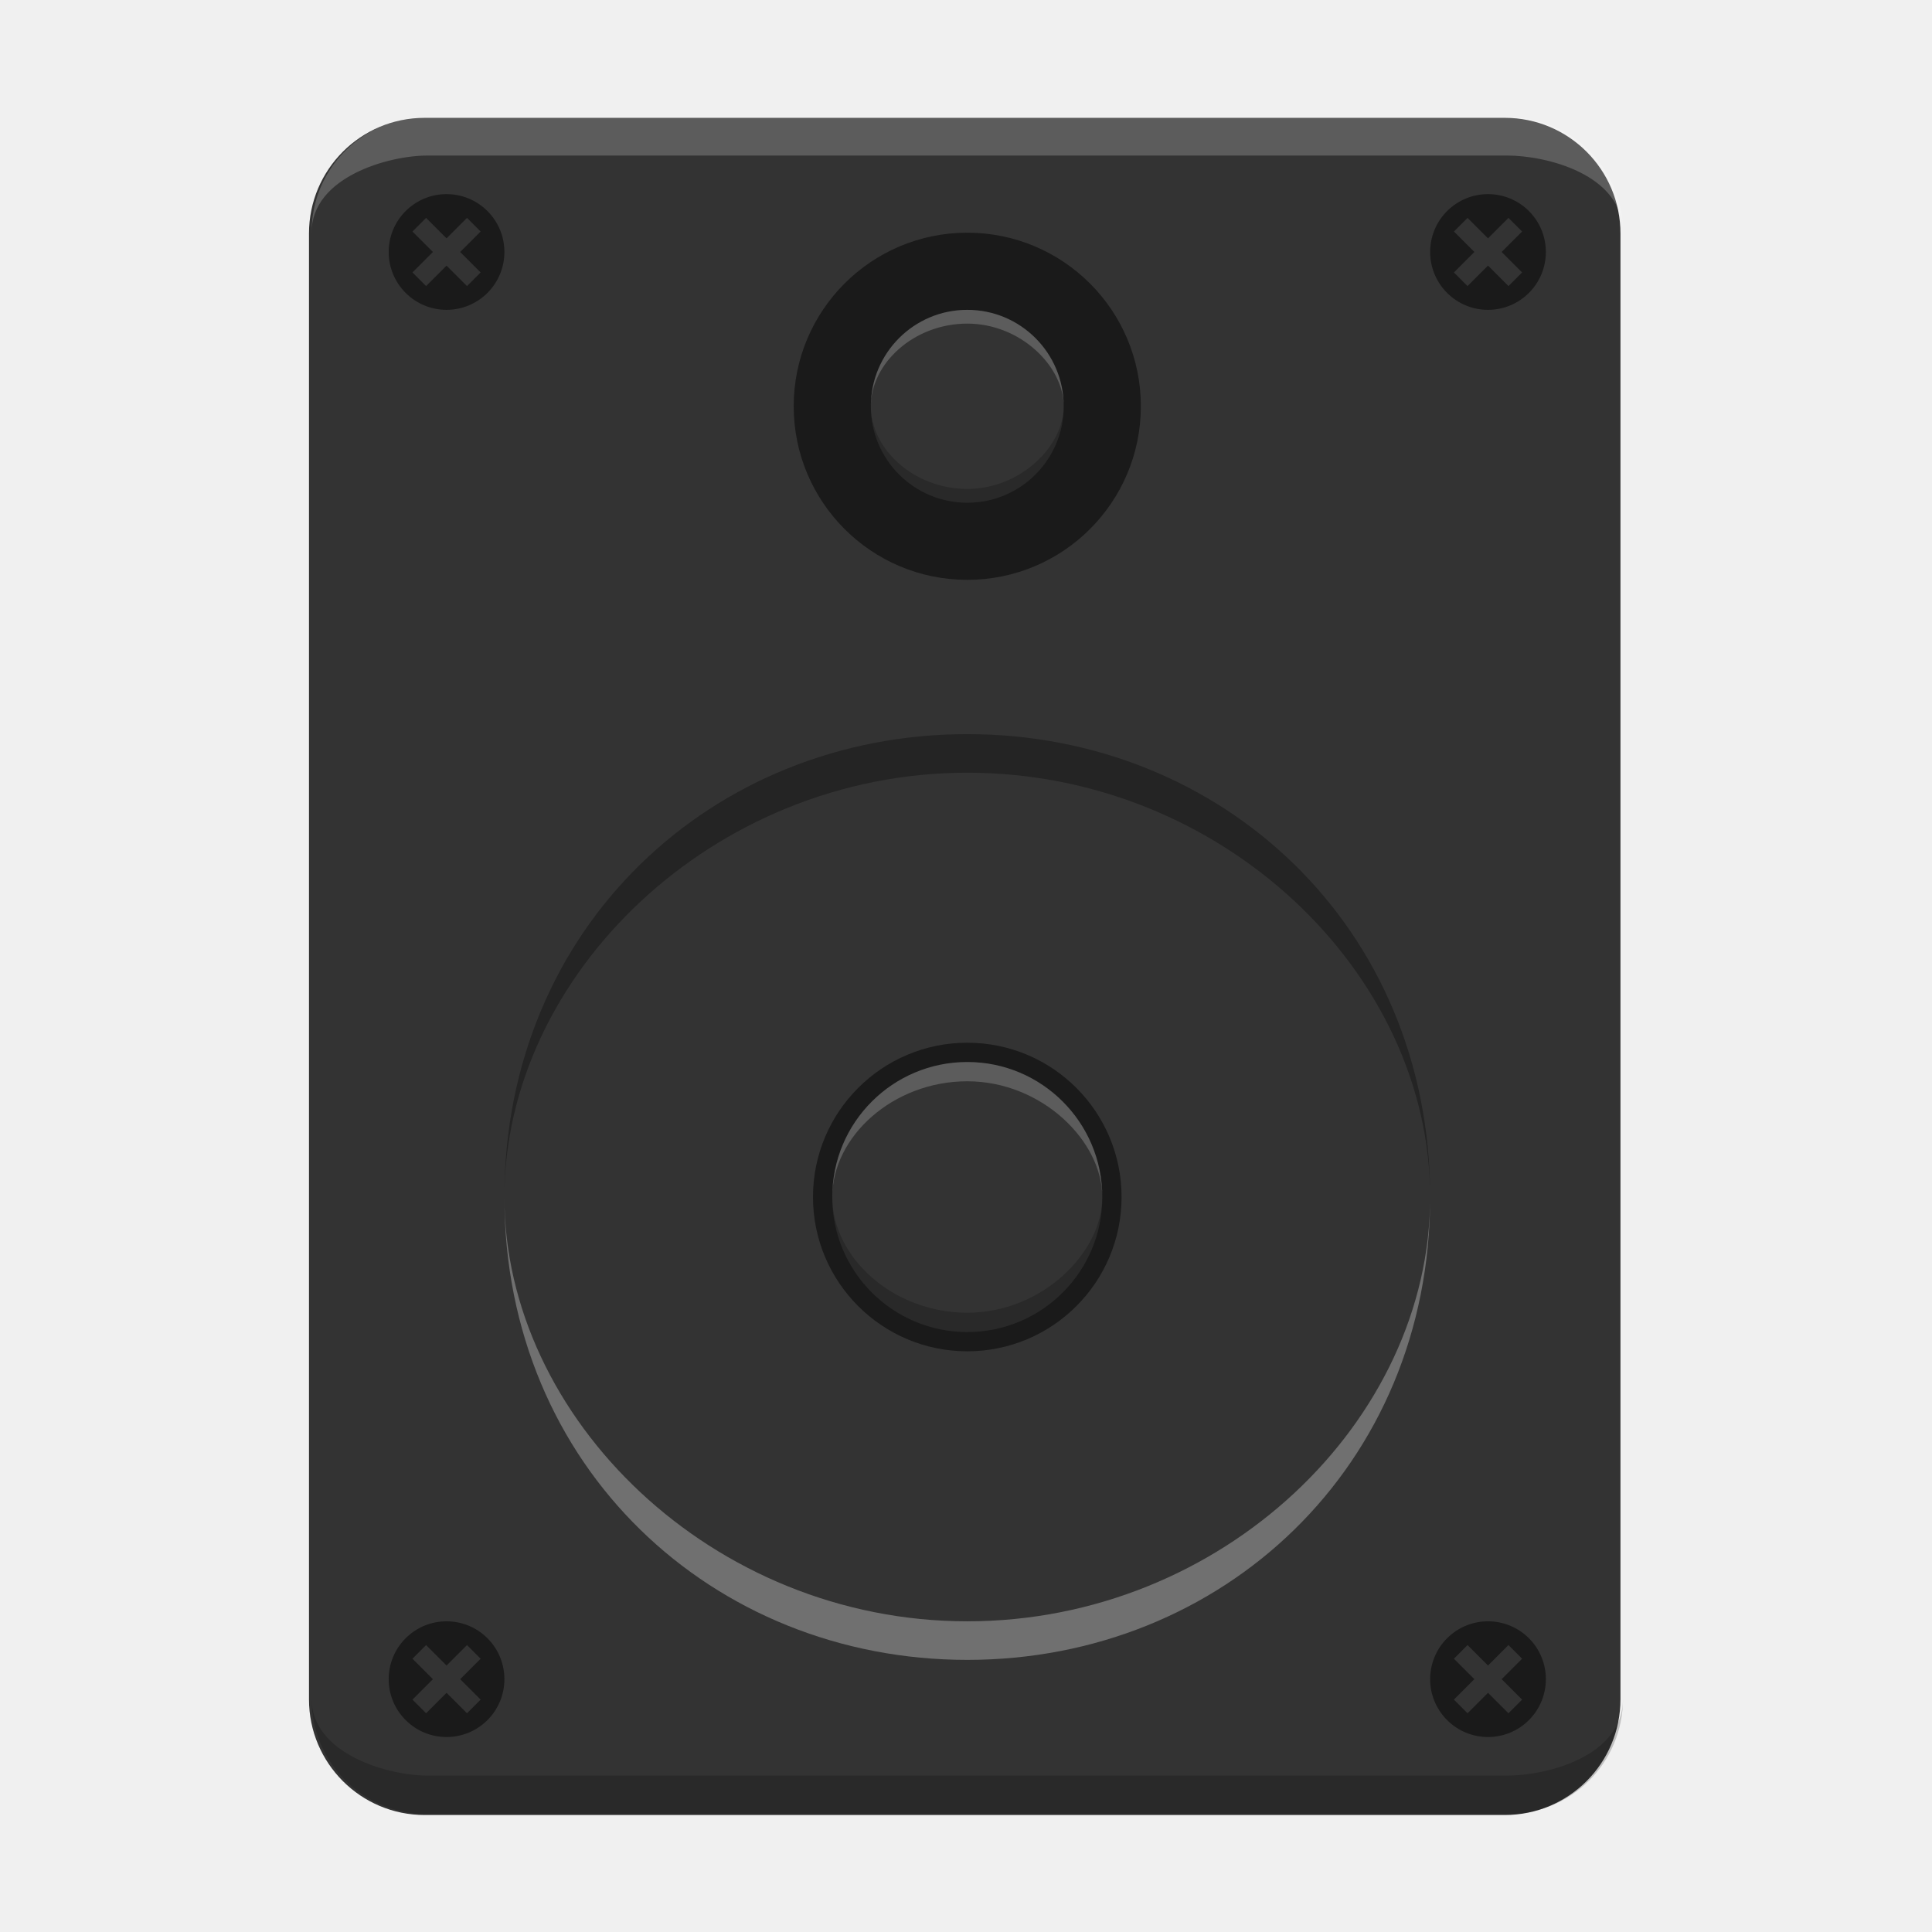
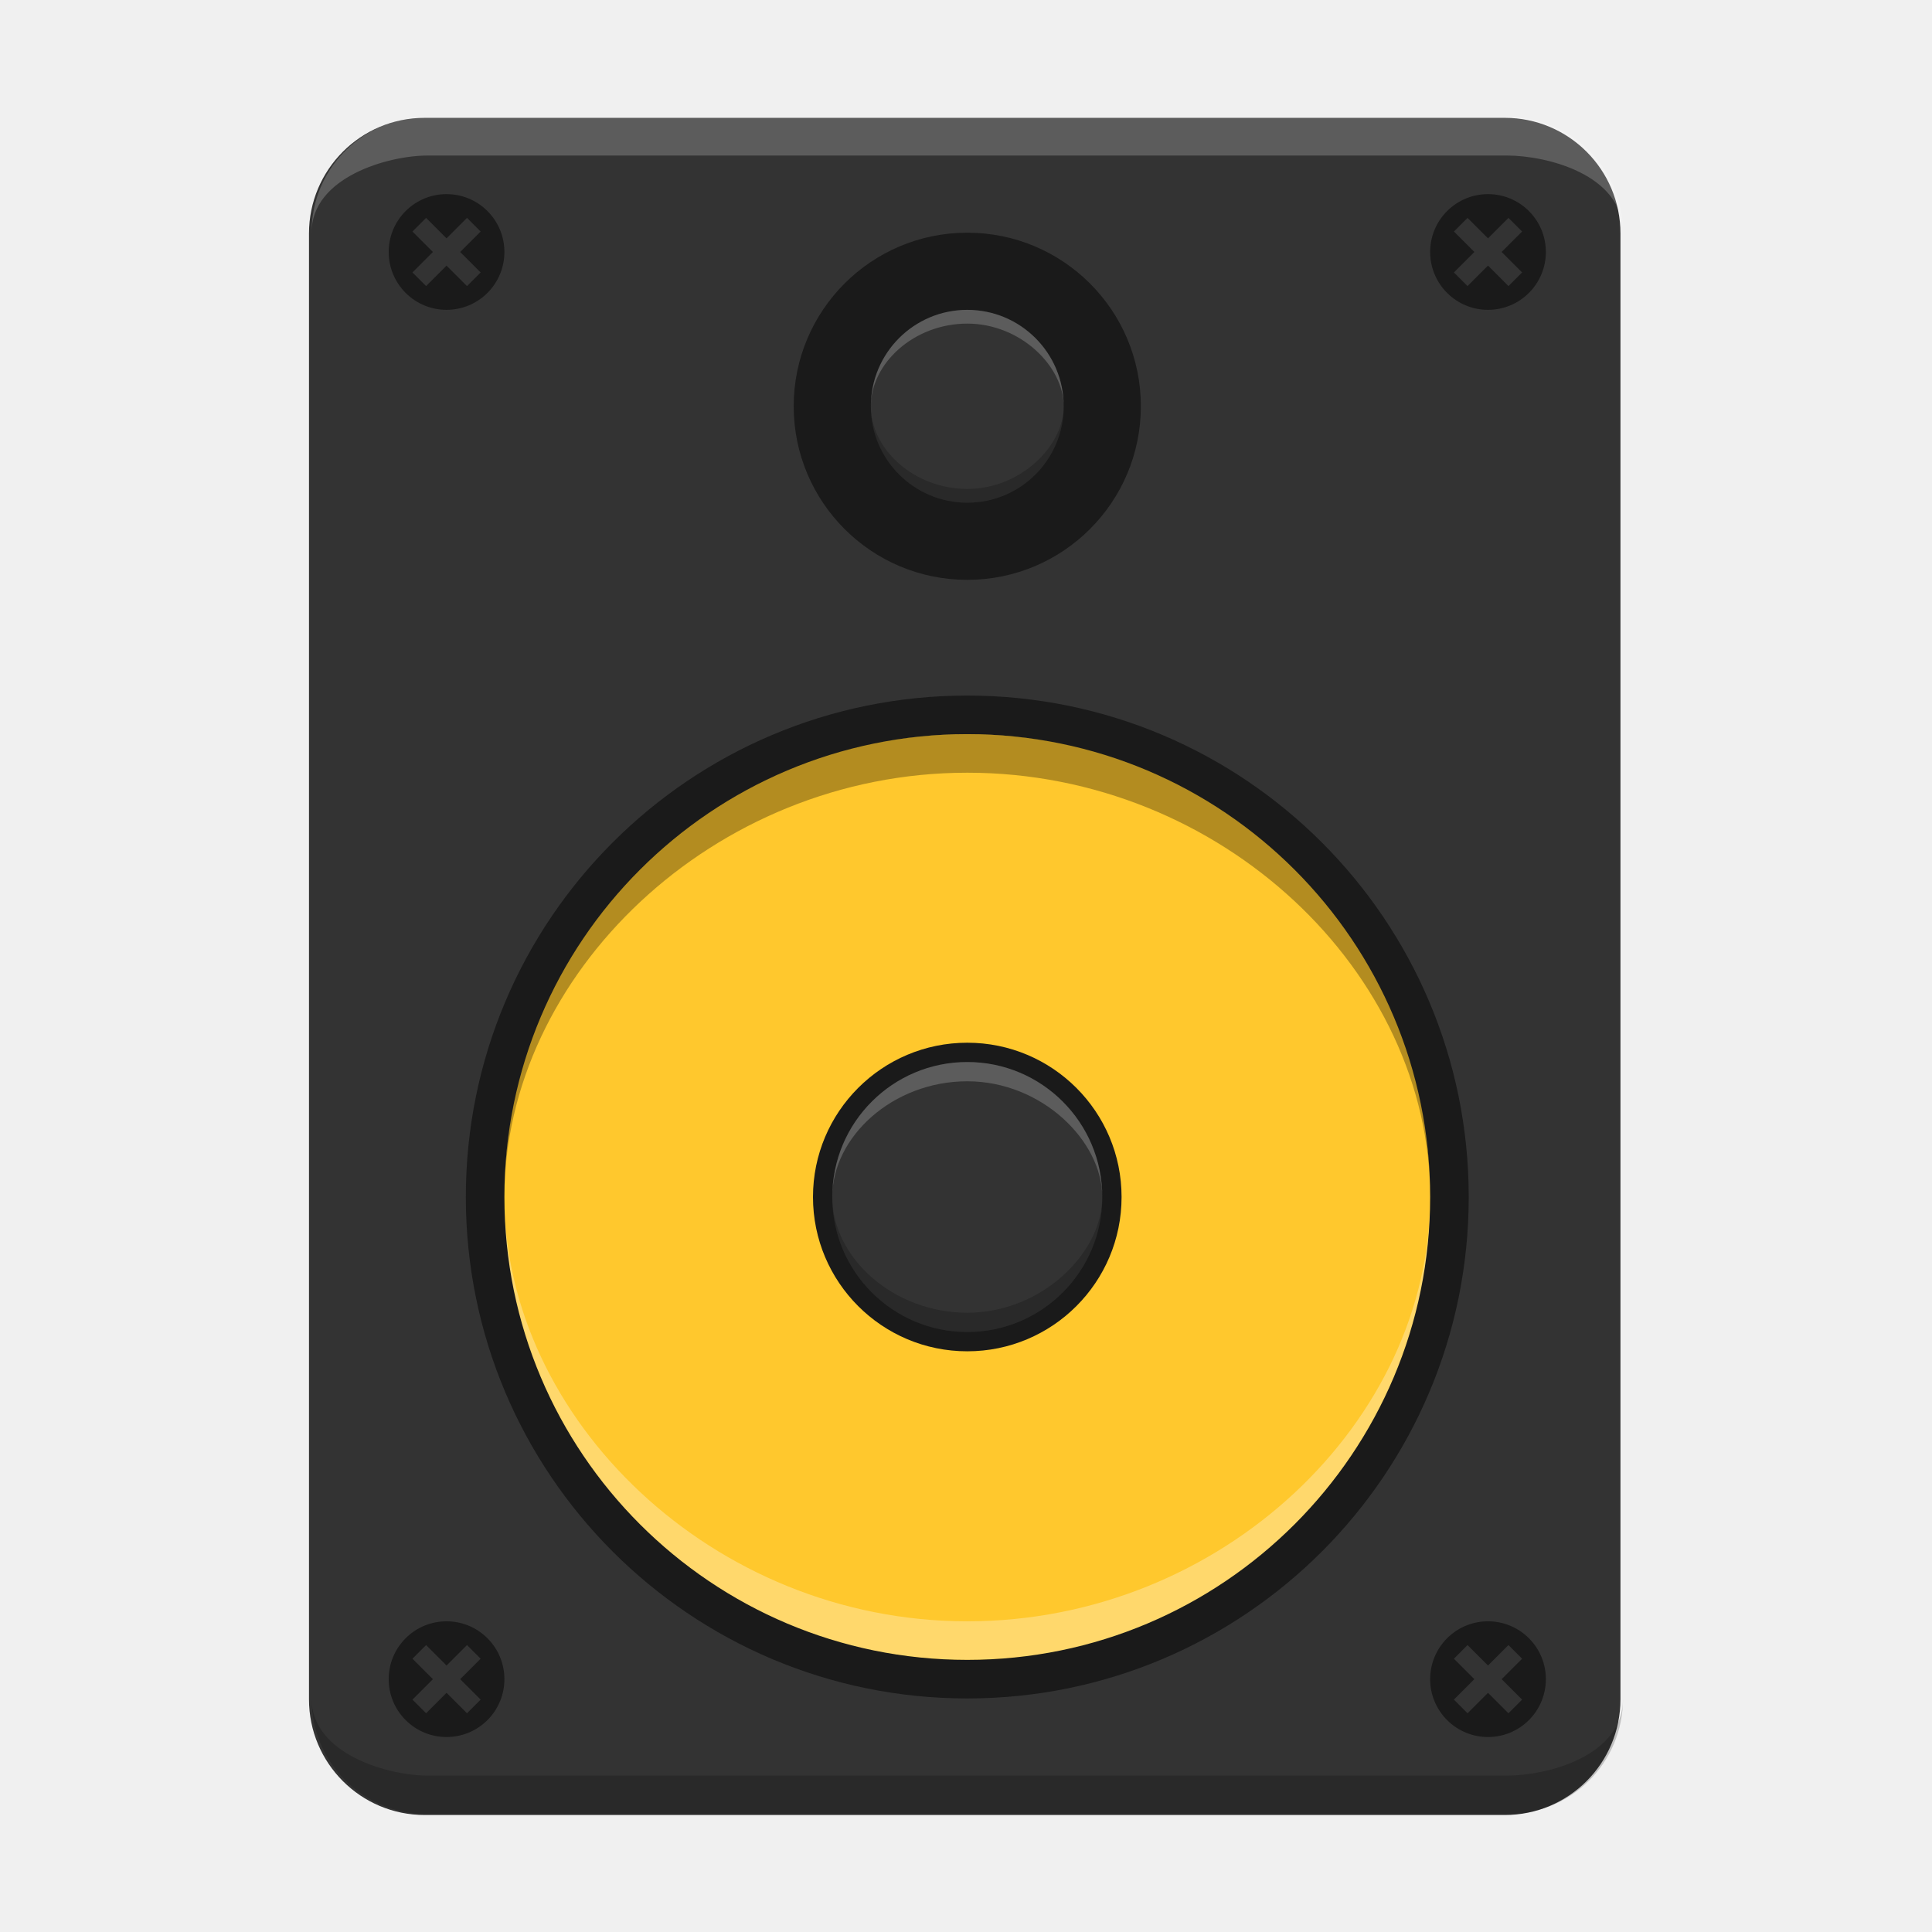
<svg xmlns="http://www.w3.org/2000/svg" xmlns:xlink="http://www.w3.org/1999/xlink" width="512" height="512" id="svg2" version="1.1" viewBox="0 0 512 512">
  <defs id="defs4">
    <linearGradient id="linearGradient4402">
      <stop style="stop-color:#ffffff;stop-opacity:0.149;" offset="0" id="stop4404" />
      <stop style="stop-color:#177ed5;stop-opacity:0;" offset="1" id="stop4406" />
    </linearGradient>
    <linearGradient id="linearGradient4156">
      <stop style="stop-color:#000000;stop-opacity:1;" offset="0" id="stop4158" />
      <stop style="stop-color:#ffffff;stop-opacity:1;" offset="1" id="stop4160" />
    </linearGradient>
    <linearGradient id="linearGradient4082">
      <stop style="stop-color:#4d4d4d;stop-opacity:1;" offset="0" id="stop4084" />
      <stop style="stop-color:#333333;stop-opacity:1;" offset="1" id="stop4086" />
    </linearGradient>
    <linearGradient id="linearGradient3982">
      <stop style="stop-color:#000000;stop-opacity:0.6;" offset="0" id="stop3984" />
      <stop style="stop-color:#ffffff;stop-opacity:0;" offset="1" id="stop3986" />
    </linearGradient>
    <linearGradient id="linearGradient3841">
      <stop style="stop-color:#ffffff;stop-opacity:1;" offset="0" id="stop3843" />
      <stop style="stop-color:#ffffff;stop-opacity:0.196;" offset="1" id="stop3845" />
    </linearGradient>
    <linearGradient id="linearGradient3792">
      <stop style="stop-color:#4d4d4d;stop-opacity:1;" offset="0" id="stop3794" />
      <stop style="stop-color:#333333;stop-opacity:1;" offset="1" id="stop3796" />
    </linearGradient>
    <linearGradient id="linearGradient3780">
      <stop style="stop-color:#a4a200;stop-opacity:1;" offset="0" id="stop3782" />
      <stop id="stop3788" offset="0.5" style="stop-color:#c6bf00;stop-opacity:1;" />
      <stop style="stop-color:#fff82c;stop-opacity:1;" offset="1" id="stop3784" />
    </linearGradient>
    <linearGradient id="linearGradient3759">
      <stop style="stop-color:#aeaeae;stop-opacity:1;" offset="0" id="stop3761" />
      <stop id="stop3767" offset="0.918" style="stop-color:#262626;stop-opacity:1;" />
      <stop style="stop-color:#4d4d4d;stop-opacity:1;" offset="1" id="stop3763" />
    </linearGradient>
    <radialGradient xlink:href="#linearGradient3780-7" id="radialGradient3786-0" cx="-14" cy="30" fx="-14" fy="30" r="10" gradientUnits="userSpaceOnUse" />
    <linearGradient id="linearGradient3780-7">
      <stop style="stop-color:#a4a200;stop-opacity:1;" offset="0" id="stop3782-5" />
      <stop id="stop3788-5" offset="0.5" style="stop-color:#c6bf00;stop-opacity:1;" />
      <stop style="stop-color:#fff82c;stop-opacity:1;" offset="1" id="stop3784-6" />
    </linearGradient>
    <linearGradient xlink:href="#linearGradient3841-1" id="linearGradient3847-2" x1="29" y1="1044.362" x2="26" y2="1039.362" gradientUnits="userSpaceOnUse" gradientTransform="translate(0,-0.6603)" />
    <linearGradient id="linearGradient3841-1">
      <stop style="stop-color:#ffffff;stop-opacity:1;" offset="0" id="stop3843-1" />
      <stop style="stop-color:#ffffff;stop-opacity:0.196;" offset="1" id="stop3845-9" />
    </linearGradient>
    <radialGradient xlink:href="#linearGradient3792-6" id="radialGradient3932-4" gradientUnits="userSpaceOnUse" gradientTransform="matrix(1,0,0,1.25,0,-5.375)" cx="3" cy="21.5" fx="3" fy="21.5" r="2" />
    <linearGradient id="linearGradient3792-6">
      <stop style="stop-color:#5a5a5a;stop-opacity:1;" offset="0" id="stop3794-1" />
      <stop style="stop-color:#333333;stop-opacity:1;" offset="1" id="stop3796-1" />
    </linearGradient>
    <linearGradient xlink:href="#linearGradient3841-1-1" id="linearGradient3936-7" gradientUnits="userSpaceOnUse" gradientTransform="translate(0,-0.6603)" x1="29" y1="1044.362" x2="26" y2="1039.362" />
    <linearGradient id="linearGradient3841-1-1">
      <stop style="stop-color:#ffffff;stop-opacity:1;" offset="0" id="stop3843-1-6" />
      <stop style="stop-color:#ffffff;stop-opacity:0.196;" offset="1" id="stop3845-9-2" />
    </linearGradient>
    <linearGradient xlink:href="#linearGradient3841-1-5" id="linearGradient3936-4" gradientUnits="userSpaceOnUse" gradientTransform="translate(0,-0.6603)" x1="29" y1="1044.362" x2="26" y2="1039.362" />
    <linearGradient id="linearGradient3841-1-5">
      <stop style="stop-color:#ffffff;stop-opacity:1;" offset="0" id="stop3843-1-3" />
      <stop style="stop-color:#ffffff;stop-opacity:0.196;" offset="1" id="stop3845-9-0" />
    </linearGradient>
    <linearGradient xlink:href="#linearGradient4165" id="linearGradient4171-1" x1="7" y1="1011.362" x2="41" y2="1045.362" gradientUnits="userSpaceOnUse" gradientTransform="matrix(0.9275362,0,0,0.9578845,-46.77602,45.27886)" />
    <linearGradient id="linearGradient4165">
      <stop style="stop-color:#ffffff;stop-opacity:0.15" offset="0" id="stop4167" />
      <stop style="stop-color:#177ed5;stop-opacity:0;" offset="1" id="stop4169" />
    </linearGradient>
    <radialGradient xlink:href="#linearGradient3982" id="radialGradient4445" gradientUnits="userSpaceOnUse" cx="-14" cy="30" fx="-14" fy="30" r="10" />
    <linearGradient xlink:href="#linearGradient4156" id="linearGradient4447" gradientUnits="userSpaceOnUse" x1="3" y1="24.833" x2="3" y2="18.167" />
    <linearGradient xlink:href="#linearGradient3841-1" id="linearGradient4451" gradientUnits="userSpaceOnUse" gradientTransform="translate(0,-0.6603)" x1="29" y1="1044.362" x2="26" y2="1039.362" />
    <radialGradient xlink:href="#linearGradient4082" id="radialGradient4453" gradientUnits="userSpaceOnUse" gradientTransform="matrix(1,0,0,2,0,4)" cx="-18" cy="-4" fx="-18" fy="-4" r="2" />
    <linearGradient xlink:href="#linearGradient3841-1-1" id="linearGradient4455" gradientUnits="userSpaceOnUse" gradientTransform="translate(0,-0.6603)" x1="29" y1="1044.362" x2="26" y2="1039.362" />
    <linearGradient xlink:href="#linearGradient3841-1-5" id="linearGradient4457" gradientUnits="userSpaceOnUse" gradientTransform="matrix(1.089548,0.3833451,-0.3833451,1.089548,395.0537,-104.6272)" x1="29" y1="1044.362" x2="26" y2="1039.362" />
    <linearGradient xlink:href="#linearGradient4402" id="linearGradient4462" gradientUnits="userSpaceOnUse" gradientTransform="translate(-55.06629,-21.9779)" x1="56.087" y1="1028.449" x2="100" y2="1072.362" />
    <radialGradient xlink:href="#linearGradient3792-9" id="radialGradient4449-3" gradientUnits="userSpaceOnUse" gradientTransform="matrix(1,0,0,1.25,0,-5.375)" cx="3" cy="21.5" fx="3" fy="21.5" r="2" />
    <linearGradient id="linearGradient3792-9">
      <stop style="stop-color:#4d4d4d;stop-opacity:1;" offset="0" id="stop3794-5" />
      <stop style="stop-color:#333333;stop-opacity:1;" offset="1" id="stop3796-5" />
    </linearGradient>
    <radialGradient r="2" fy="21.5" fx="3" cy="21.5" cx="3" gradientTransform="matrix(1,0,0,1.25,0,-5.375)" gradientUnits="userSpaceOnUse" id="radialGradient4596" xlink:href="#linearGradient3792-9" />
    <radialGradient xlink:href="#linearGradient4082" id="radialGradient4678" gradientUnits="userSpaceOnUse" gradientTransform="matrix(1,0,0,2,0,4)" cx="-18" cy="-4" fx="-18" fy="-4" r="2" />
    <radialGradient xlink:href="#linearGradient3982-8" id="radialGradient4445-4" gradientUnits="userSpaceOnUse" cx="-14" cy="30" fx="-14" fy="30" r="10" />
    <linearGradient id="linearGradient3982-8">
      <stop style="stop-color:#000000;stop-opacity:1;" offset="0" id="stop3984-2" />
      <stop style="stop-color:#000000;stop-opacity:0;" offset="1" id="stop3986-7" />
    </linearGradient>
    <linearGradient xlink:href="#linearGradient4402" id="linearGradient3082" gradientUnits="userSpaceOnUse" gradientTransform="translate(-55.06629,-21.97787)" x1="56.087" y1="1028.449" x2="100" y2="1072.362" />
    <radialGradient xlink:href="#linearGradient3982" id="radialGradient3105" gradientUnits="userSpaceOnUse" cx="-14" cy="30" fx="-14" fy="30" r="10" />
    <radialGradient gradientUnits="userSpaceOnUse" r="10" fy="30" fx="-14" cy="30" cx="-14" id="radialGradient3786-0-2" xlink:href="#linearGradient3780" />
    <radialGradient r="2" fy="21.5" fx="3" cy="21.5" cx="3" gradientTransform="matrix(1,0,0,1.25,0,-5.375)" gradientUnits="userSpaceOnUse" id="radialGradient3932-4-1" xlink:href="#linearGradient3792-6" />
    <radialGradient r="10" fy="30" fx="-14" cy="30" cx="-14" gradientUnits="userSpaceOnUse" id="radialGradient4445-6" xlink:href="#linearGradient4156" />
    <linearGradient y2="18.167" x2="3" y1="24.833" x1="3" gradientUnits="userSpaceOnUse" id="linearGradient4327" xlink:href="#linearGradient4156" />
    <linearGradient y2="1039.362" x2="26" y1="1044.362" x1="29" gradientTransform="translate(0,-0.6603)" gradientUnits="userSpaceOnUse" id="linearGradient4329" xlink:href="#linearGradient3841" />
    <radialGradient r="2" fy="-4" fx="-18" cy="-4" cx="-18" gradientTransform="matrix(1,0,0,2,0,4)" gradientUnits="userSpaceOnUse" id="radialGradient4453-2" xlink:href="#linearGradient4082" />
    <linearGradient y2="1039.362" x2="26" y1="1044.362" x1="29" gradientTransform="translate(0,-0.6603)" gradientUnits="userSpaceOnUse" id="linearGradient4332" xlink:href="#linearGradient3841" />
    <linearGradient y2="1039.362" x2="26" y1="1044.362" x1="29" gradientTransform="matrix(1.089548,0.3833451,-0.3833451,1.089548,395.0537,-104.6272)" gradientUnits="userSpaceOnUse" id="linearGradient4334" xlink:href="#linearGradient3841" />
    <linearGradient y2="1072.362" x2="100" y1="1028.449" x1="56.087" gradientTransform="translate(-55.06629,-21.9779)" gradientUnits="userSpaceOnUse" id="linearGradient4336" xlink:href="#linearGradient4402" />
    <radialGradient r="2" fy="21.5" fx="3" cy="21.5" cx="3" gradientTransform="matrix(1,0,0,1.25,0,-5.375)" gradientUnits="userSpaceOnUse" id="radialGradient4449-3-5" xlink:href="#linearGradient4082" />
    <radialGradient xlink:href="#linearGradient4082" id="radialGradient4596-5" gradientUnits="userSpaceOnUse" gradientTransform="matrix(1,0,0,1.25,0,-5.375)" cx="3" cy="21.5" fx="3" fy="21.5" r="2" />
    <radialGradient r="2" fy="-4" fx="-18" cy="-4" cx="-18" gradientTransform="matrix(1,0,0,2,0,4)" gradientUnits="userSpaceOnUse" id="radialGradient4678-0" xlink:href="#linearGradient4082" />
    <radialGradient r="10" fy="30" fx="-14" cy="30" cx="-14" gradientUnits="userSpaceOnUse" id="radialGradient4445-4-6" xlink:href="#linearGradient3982-8" />
    <linearGradient y2="1072.362" x2="100" y1="1028.449" x1="56.087" gradientTransform="translate(-55.06629,-21.97787)" gradientUnits="userSpaceOnUse" id="linearGradient4342" xlink:href="#linearGradient4402" />
    <radialGradient r="10" fy="30" fx="-14" cy="30" cx="-14" gradientUnits="userSpaceOnUse" id="radialGradient3105-0" xlink:href="#linearGradient4156" />
+     <radialGradient gradientUnits="userSpaceOnUse" r="10" fy="30" fx="-14" cy="30" cx="-14" id="radialGradient3786-0-3" xlink:href="#linearGradient3780" />
+     <radialGradient r="2" fy="21.5" fx="3" cy="21.5" cx="3" gradientTransform="matrix(1,0,0,1.25,0,-5.375)" gradientUnits="userSpaceOnUse" id="radialGradient3932-4-5" xlink:href="#linearGradient3792-6" />
+     <radialGradient r="10" fy="30" fx="-14" cy="30" cx="-14" gradientUnits="userSpaceOnUse" id="radialGradient4445-2" xlink:href="#linearGradient4156" />
+     <linearGradient y2="18.167" x2="3" y1="24.833" x1="3" gradientUnits="userSpaceOnUse" id="linearGradient4376" xlink:href="#linearGradient4156" />
+     <linearGradient y2="1039.362" x2="26" y1="1044.362" x1="29" gradientTransform="translate(0,-0.6603)" gradientUnits="userSpaceOnUse" id="linearGradient4378" xlink:href="#linearGradient3841" />
+     <radialGradient r="2" fy="-4" fx="-18" cy="-4" cx="-18" gradientTransform="matrix(1,0,0,2,0,4)" gradientUnits="userSpaceOnUse" id="radialGradient4453-21" xlink:href="#linearGradient4082" />
+     <linearGradient y2="1039.362" x2="26" y1="1044.362" x1="29" gradientTransform="translate(0,-0.6603)" gradientUnits="userSpaceOnUse" id="linearGradient4381" xlink:href="#linearGradient3841" />
+     <linearGradient y2="1039.362" x2="26" y1="1044.362" x1="29" gradientTransform="matrix(1.089548,0.3833451,-0.3833451,1.089548,395.0537,-104.6272)" gradientUnits="userSpaceOnUse" id="linearGradient4383" xlink:href="#linearGradient3841" />
+     <linearGradient y2="1072.362" x2="100" y1="1028.449" x1="56.087" gradientTransform="translate(-55.06629,-21.9779)" gradientUnits="userSpaceOnUse" id="linearGradient4385" xlink:href="#linearGradient4402" />
+     <radialGradient r="2" fy="21.5" fx="3" cy="21.5" cx="3" gradientTransform="matrix(1,0,0,1.25,0,-5.375)" gradientUnits="userSpaceOnUse" id="radialGradient4449-3-2" xlink:href="#linearGradient4082" />
+     <radialGradient xlink:href="#linearGradient4082" id="radialGradient4596-8" gradientUnits="userSpaceOnUse" gradientTransform="matrix(1,0,0,1.25,0,-5.375)" cx="3" cy="21.5" fx="3" fy="21.5" r="2" />
+     <radialGradient r="2" fy="-4" fx="-18" cy="-4" cx="-18" gradientTransform="matrix(1,0,0,2,0,4)" gradientUnits="userSpaceOnUse" id="radialGradient4678-4" xlink:href="#linearGradient4082" />
+     <radialGradient r="10" fy="30" fx="-14" cy="30" cx="-14" gradientUnits="userSpaceOnUse" id="radialGradient4445-4-9" xlink:href="#linearGradient3982-8" />
+     <linearGradient y2="1072.362" x2="100" y1="1028.449" x1="56.087" gradientTransform="translate(-55.06629,-21.97787)" gradientUnits="userSpaceOnUse" id="linearGradient4391" xlink:href="#linearGradient4402" />
+     <radialGradient r="10" fy="30" fx="-14" cy="30" cx="-14" gradientUnits="userSpaceOnUse" id="radialGradient3105-6" xlink:href="#linearGradient4156" />
+     <radialGradient xlink:href="#linearGradient3780" id="radialGradient3786-0-2-8" cx="-14" cy="30" fx="-14" fy="30" r="10" gradientUnits="userSpaceOnUse" />
+     <radialGradient xlink:href="#linearGradient3792-6" id="radialGradient3932-4-1-3" gradientUnits="userSpaceOnUse" gradientTransform="matrix(1,0,0,1.25,0,-5.375)" cx="3" cy="21.5" fx="3" fy="21.5" r="2" />
+     <radialGradient xlink:href="#linearGradient4156" id="radialGradient4445-6-4" gradientUnits="userSpaceOnUse" cx="-14" cy="30" fx="-14" fy="30" r="10" />
+     <linearGradient xlink:href="#linearGradient4156" id="linearGradient4397" gradientUnits="userSpaceOnUse" x1="3" y1="24.833" x2="3" y2="18.167" />
+     <linearGradient xlink:href="#linearGradient3841" id="linearGradient4399" gradientUnits="userSpaceOnUse" gradientTransform="translate(0,-0.6603)" x1="29" y1="1044.362" x2="26" y2="1039.362" />
+     <radialGradient xlink:href="#linearGradient4082" id="radialGradient4453-2-9" gradientUnits="userSpaceOnUse" gradientTransform="matrix(1,0,0,2,0,4)" cx="-18" cy="-4" fx="-18" fy="-4" r="2" />
+     <linearGradient xlink:href="#linearGradient3841" id="linearGradient4403" gradientUnits="userSpaceOnUse" gradientTransform="translate(0,-0.6603)" x1="29" y1="1044.362" x2="26" y2="1039.362" />
+     <linearGradient xlink:href="#linearGradient3841" id="linearGradient4405" gradientUnits="userSpaceOnUse" gradientTransform="matrix(1.089548,0.3833451,-0.3833451,1.089548,395.0537,-104.6272)" x1="29" y1="1044.362" x2="26" y2="1039.362" />
+     <linearGradient xlink:href="#linearGradient4402" id="linearGradient4407" gradientUnits="userSpaceOnUse" gradientTransform="translate(-55.06629,-21.9779)" x1="56.087" y1="1028.449" x2="100" y2="1072.362" />
+     <radialGradient xlink:href="#linearGradient4082" id="radialGradient4449-3-5-8" gradientUnits="userSpaceOnUse" gradientTransform="matrix(1,0,0,1.25,0,-5.375)" cx="3" cy="21.5" fx="3" fy="21.5" r="2" />
+     <radialGradient r="2" fy="21.5" fx="3" cy="21.5" cx="3" gradientTransform="matrix(1,0,0,1.25,0,-5.375)" gradientUnits="userSpaceOnUse" id="radialGradient4596-5-5" xlink:href="#linearGradient4082" />
+     <radialGradient xlink:href="#linearGradient4082" id="radialGradient4678-0-1" gradientUnits="userSpaceOnUse" gradientTransform="matrix(1,0,0,2,0,4)" cx="-18" cy="-4" fx="-18" fy="-4" r="2" />
+     <radialGradient xlink:href="#linearGradient3982-8" id="radialGradient4445-4-6-4" gradientUnits="userSpaceOnUse" cx="-14" cy="30" fx="-14" fy="30" r="10" />
+     <linearGradient xlink:href="#linearGradient4402" id="linearGradient4413" gradientUnits="userSpaceOnUse" gradientTransform="translate(-55.06629,-21.97787)" x1="56.087" y1="1028.449" x2="100" y2="1072.362" />
+     <radialGradient xlink:href="#linearGradient4156" id="radialGradient3105-0-8" gradientUnits="userSpaceOnUse" cx="-14" cy="30" fx="-14" fy="30" r="10" />
  </defs>
  <g id="layer1" transform="translate(0,-540.3622)">
-     <rect style="fill:#333333;fill-opacity:1;stroke:none;stroke-width:10.222" id="rect2983-4" width="347.553" height="449.774" x="81.885" y="571.588" rx="30.666" ry="30.666" />
-     <path style="fill:#1a1a1a;fill-opacity:1;stroke:none;stroke-width:10.222" d="m 129.182,596.297 c -5.988,-5.987 -15.697,-5.987 -21.684,0 -5.988,5.988 -5.988,15.697 0,21.685 5.988,5.987 15.697,5.987 21.684,0 5.988,-5.988 5.988,-15.697 0,-21.685 z m -5.421,1.807 3.614,3.615 -5.421,5.421 5.421,5.421 -3.614,3.615 -5.421,-5.421 -5.421,5.421 -3.614,-3.615 5.421,-5.421 -5.421,-5.421 3.614,-3.615 5.421,5.421 5.421,-5.421 z" id="path4290-16" />
-     <path style="fill:#1a1a1a;fill-opacity:1;stroke:none;stroke-width:10.222" d="m 405.18,596.297 c -5.988,-5.987 -15.697,-5.987 -21.684,0 -5.988,5.988 -5.988,15.697 0,21.685 5.988,5.987 15.697,5.987 21.684,0 5.988,-5.988 5.988,-15.697 0,-21.685 z m -5.421,1.807 3.614,3.615 -5.421,5.421 5.421,5.421 -3.614,3.615 -5.421,-5.421 -5.421,5.421 -3.614,-3.615 5.421,-5.421 -5.421,-5.421 3.614,-3.615 5.421,5.421 5.421,-5.421 z" id="path4290-4-7" />
-     <path style="fill:#1a1a1a;fill-opacity:1;stroke:none;stroke-width:10.222" d="m 405.18,974.516 c -5.988,-5.987 -15.697,-5.987 -21.684,0 -5.988,5.988 -5.988,15.697 0,21.685 5.988,5.987 15.697,5.987 21.684,0 5.988,-5.988 5.988,-15.697 0,-21.685 z m -5.421,1.807 3.614,3.615 -5.421,5.421 5.421,5.421 -3.614,3.615 -5.421,-5.421 -5.421,5.421 -3.614,-3.615 5.421,-5.421 -5.421,-5.421 3.614,-3.615 5.421,5.421 5.421,-5.421 z" id="path4290-1-2" />
-     <path style="fill:#1a1a1a;fill-opacity:1;stroke:none;stroke-width:10.222" d="m 129.182,974.516 c -5.988,-5.987 -15.697,-5.987 -21.684,0 -5.988,5.988 -5.988,15.697 0,21.685 5.988,5.987 15.697,5.987 21.684,0 5.988,-5.988 5.988,-15.697 0,-21.685 z m -5.421,1.807 3.614,3.615 -5.421,5.421 5.421,5.421 -3.614,3.615 -5.421,-5.421 -5.421,5.421 -3.614,-3.615 5.421,-5.421 -5.421,-5.421 3.614,-3.615 5.421,5.421 5.421,-5.421 z" id="path4290-43-8" />
-     <path style="opacity:0.2;fill:#ffffff;fill-opacity:1;stroke:none;stroke-width:10.222" d="m 113.229,571.362 286.22,0 c 16.989,0 30.666,13.565 30.666,30.666 0,-15.53 -20.444,-20.444 -30.666,-20.444 -10.222,0 -275.998,0 -286.22,0 -10.222,0 -30.666,5.67 -30.666,20.444 0,-17.25 13.847,-30.666 30.666,-30.666 z" id="rect2983-1" />
-     <path style="opacity:0.2;fill:#000000;fill-opacity:1;stroke:none;stroke-width:10.222" d="m 113.229,1021.136 286.22,0 c 16.989,0 30.666,-13.565 30.666,-30.666 0,15.53 -20.444,20.444 -30.666,20.444 -10.222,0 -275.998,0 -286.22,0 -10.222,0 -30.666,-5.67 -30.666,-20.444 0,17.25 13.847,30.666 30.666,30.666 z" id="rect2983-1-1" />
-     <circle style="fill:#1a1a1a;fill-opacity:1;stroke:none;stroke-width:20.572" id="path3790-5-75" cx="256.339" cy="648.028" r="46" />
-     <circle cy="648.028" cx="256.339" style="fill:#333333;fill-opacity:1;stroke:none;stroke-width:9.035" id="path3755-4" r="25.555" />
-     <path style="opacity:0.2;fill:#ffffff;fill-opacity:1;stroke:none;stroke-width:10.222" d="m 281.894,648.028 c 0,-10.572 -11.442,-21.905 -25.555,-21.905 -14.114,0 -25.555,10.527 -25.555,21.905 0,-14.114 11.442,-25.555 25.555,-25.555 14.114,0 25.555,11.442 25.555,25.555 z" id="path3790-6-46" />
-     <path style="opacity:0.2;fill:#000000;fill-opacity:1;stroke:none;stroke-width:10.222" d="m 281.894,648.028 c 0,10.572 -11.442,21.905 -25.555,21.905 -14.114,0 -25.555,-10.527 -25.555,-21.905 0,14.114 11.442,25.555 25.555,25.555 14.114,0 25.555,-11.442 25.555,-25.555 z" id="path3790-6-4-8" />
-     <ellipse cy="857.582" cx="256.339" style="fill:#ffc82d;fill-opacity:1;stroke:none;stroke-width:12.778" id="path3753-7" r="127.777" />
-     <path style="opacity:0.3;fill:#000000;fill-opacity:1;stroke:none;stroke-width:10.222" d="m 379.005,857.582 c 0,-59.369 -55.165,-112.444 -122.666,-112.444 -67.501,0 -122.666,53.739 -122.666,112.444 0,-71.555 55.165,-122.666 122.666,-122.666 67.501,0 122.666,51.111 122.666,122.666 z" id="path3753-4-8-0" />
-     <path style="opacity:0.3;fill:#ffffff;fill-opacity:1;stroke:none;stroke-width:10.222" d="m 379.005,857.582 c 0,59.369 -55.165,112.444 -122.666,112.444 -67.501,0 -122.666,-53.739 -122.666,-112.444 0,71.555 55.165,122.666 122.666,122.666 67.501,0 122.666,-51.111 122.666,-122.666 z" id="path3753-4-8-0-0" />
-     <ellipse cy="857.582" cx="256.339" style="fill:none;stroke:#1a1a1a;stroke-width:10.222;stroke-miterlimit:4;stroke-dasharray:none;stroke-opacity:1" id="path3757-9" r="127.777" />
-     <ellipse style="fill:#1a1a1a;fill-opacity:1;stroke:none;stroke-width:18.286" id="path3790-5-7-4" cx="256.339" cy="857.582" rx="40.889" ry="40.889" />
-     <ellipse style="fill:#333333;fill-opacity:1;stroke:none;stroke-width:16" id="path3790-62" cx="256.339" cy="857.582" rx="35.777" ry="35.777" />
-     <path style="opacity:0.2;fill:#ffffff;fill-opacity:1;stroke:none;stroke-width:10.222" d="m 292.116,857.582 c 0,-14.801 -16.018,-30.666 -35.777,-30.666 -19.759,0 -35.777,14.737 -35.777,30.666 0,-19.759 16.018,-35.777 35.777,-35.777 19.759,0 35.777,16.018 35.777,35.777 z" id="path3790-6" />
-     <path style="opacity:0.2;fill:#000000;fill-opacity:1;stroke:none;stroke-width:10.222" d="m 292.116,857.582 c 0,14.801 -16.018,30.666 -35.777,30.666 -19.759,0 -35.777,-14.737 -35.777,-30.666 0,19.759 16.018,35.777 35.777,35.777 19.759,0 35.777,-16.018 35.777,-35.777 z" id="path3790-6-4" />
+     <g id="layer1-2" transform="translate(-7.0068359e-7,8.6914063e-6)">
+       <rect ry="30.666" rx="30.666" y="571.588" x="81.885" height="449.774" width="347.553" id="rect2983-4" style="fill:#333333;fill-opacity:1;stroke:none;stroke-width:10.222" />
+       <path id="path4290-16" d="m 129.182,596.297 c -5.988,-5.987 -15.697,-5.987 -21.684,0 -5.988,5.988 -5.988,15.697 0,21.685 5.988,5.987 15.697,5.987 21.684,0 5.988,-5.988 5.988,-15.697 0,-21.685 z m -5.421,1.807 3.614,3.615 -5.421,5.421 5.421,5.421 -3.614,3.615 -5.421,-5.421 -5.421,5.421 -3.614,-3.615 5.421,-5.421 -5.421,-5.421 3.614,-3.615 5.421,5.421 z" style="fill:#1a1a1a;fill-opacity:1;stroke:none;stroke-width:10.222" />
+       <path id="path4290-4-7" d="m 405.18,596.297 c -5.988,-5.987 -15.697,-5.987 -21.684,0 -5.988,5.988 -5.988,15.697 0,21.685 5.988,5.987 15.697,5.987 21.684,0 5.988,-5.988 5.988,-15.697 0,-21.685 z m -5.421,1.807 3.614,3.615 -5.421,5.421 5.421,5.421 -3.614,3.615 -5.421,-5.421 -5.421,5.421 -3.614,-3.615 5.421,-5.421 -5.421,-5.421 3.614,-3.615 5.421,5.421 z" style="fill:#1a1a1a;fill-opacity:1;stroke:none;stroke-width:10.222" />
+       <path id="path4290-1-2" d="m 405.18,974.516 c -5.988,-5.987 -15.697,-5.987 -21.684,0 -5.988,5.988 -5.988,15.697 0,21.685 5.988,5.987 15.697,5.987 21.684,0 5.988,-5.988 5.988,-15.697 0,-21.685 z m -5.421,1.807 3.614,3.615 -5.421,5.421 5.421,5.421 -3.614,3.615 -5.421,-5.421 -5.421,5.421 -3.614,-3.615 5.421,-5.421 -5.421,-5.421 3.614,-3.615 5.421,5.421 z" style="fill:#1a1a1a;fill-opacity:1;stroke:none;stroke-width:10.222" />
+       <path id="path4290-43-8" d="m 129.182,974.516 c -5.988,-5.987 -15.697,-5.987 -21.684,0 -5.988,5.988 -5.988,15.697 0,21.685 5.988,5.987 15.697,5.987 21.684,0 5.988,-5.988 5.988,-15.697 0,-21.685 z m -5.421,1.807 3.614,3.615 -5.421,5.421 5.421,5.421 -3.614,3.615 -5.421,-5.421 -5.421,5.421 -3.614,-3.615 5.421,-5.421 -5.421,-5.421 3.614,-3.615 5.421,5.421 z" style="fill:#1a1a1a;fill-opacity:1;stroke:none;stroke-width:10.222" />
+       <path id="rect2983-1" d="m 113.229,571.362 h 286.22 c 16.989,0 30.666,13.565 30.666,30.666 0,-15.53 -20.444,-20.444 -30.666,-20.444 -10.222,0 -275.998,0 -286.22,0 -10.222,0 -30.666,5.67 -30.666,20.444 0,-17.25 13.847,-30.666 30.666,-30.666 z" style="opacity:0.2;fill:#ffffff;fill-opacity:1;stroke:none;stroke-width:10.222" />
+       <path id="rect2983-1-1" d="m 113.229,1021.136 h 286.22 c 16.989,0 30.666,-13.565 30.666,-30.666 0,15.53 -20.444,20.444 -30.666,20.444 -10.222,0 -275.998,0 -286.22,0 -10.222,0 -30.666,-5.67 -30.666,-20.444 0,17.25 13.847,30.666 30.666,30.666 z" style="opacity:0.2;fill:#000000;fill-opacity:1;stroke:none;stroke-width:10.222" />
+       <circle r="46" cy="648.028" cx="256.339" id="path3790-5-75" style="fill:#1a1a1a;fill-opacity:1;stroke:none;stroke-width:20.572" />
+       <circle r="25.555" id="path3755-4" style="fill:#333333;fill-opacity:1;stroke:none;stroke-width:9.035" cx="256.339" cy="648.028" />
+       <path id="path3790-6-46" d="m 281.894,648.028 c 0,-10.572 -11.442,-21.905 -25.555,-21.905 -14.114,0 -25.555,10.527 -25.555,21.905 0,-14.114 11.442,-25.555 25.555,-25.555 14.114,0 25.555,11.442 25.555,25.555 z" style="opacity:0.2;fill:#ffffff;fill-opacity:1;stroke:none;stroke-width:10.222" />
+       <path id="path3790-6-4-8" d="m 281.894,648.028 c 0,10.572 -11.442,21.905 -25.555,21.905 -14.114,0 -25.555,-10.527 -25.555,-21.905 0,14.114 11.442,25.555 25.555,25.555 14.114,0 25.555,-11.442 25.555,-25.555 z" style="opacity:0.2;fill:#000000;fill-opacity:1;stroke:none;stroke-width:10.222" />
+       <circle id="path3753-7" style="fill:#ffc82d;fill-opacity:1;stroke:none;stroke-width:12.778" cx="256.339" cy="857.582" r="127.777" />
+       <path id="path3753-4-8-0" d="m 379.005,857.582 c 0,-59.369 -55.165,-112.444 -122.666,-112.444 -67.501,0 -122.666,53.739 -122.666,112.444 0,-71.555 55.165,-122.666 122.666,-122.666 67.501,0 122.666,51.111 122.666,122.666 z" style="opacity:0.3;fill:#000000;fill-opacity:1;stroke:none;stroke-width:10.222" />
+       <path id="path3753-4-8-0-0" d="m 379.005,857.582 c 0,59.369 -55.165,112.444 -122.666,112.444 -67.501,0 -122.666,-53.739 -122.666,-112.444 0,71.555 55.165,122.666 122.666,122.666 67.501,0 122.666,-51.111 122.666,-122.666 z" style="opacity:0.3;fill:#ffffff;fill-opacity:1;stroke:none;stroke-width:10.222" />
+       <circle r="127.777" id="path3757-9" style="fill:none;stroke:#1a1a1a;stroke-width:10.222;stroke-miterlimit:4;stroke-dasharray:none;stroke-opacity:1" cx="256.339" cy="857.582" />
+       <ellipse ry="40.889" rx="40.889" cy="857.582" cx="256.339" id="path3790-5-7-4" style="fill:#1a1a1a;fill-opacity:1;stroke:none;stroke-width:18.286" />
+       <ellipse ry="35.777" rx="35.777" cy="857.582" cx="256.339" id="path3790-62" style="fill:#333333;fill-opacity:1;stroke:none;stroke-width:16" />
+       <path id="path3790-6" d="m 292.116,857.582 c 0,-14.801 -16.018,-30.666 -35.777,-30.666 -19.759,0 -35.777,14.737 -35.777,30.666 0,-19.759 16.018,-35.777 35.777,-35.777 19.759,0 35.777,16.018 35.777,35.777 z" style="opacity:0.2;fill:#ffffff;fill-opacity:1;stroke:none;stroke-width:10.222" />
+       <path id="path3790-6-4" d="m 292.116,857.582 c 0,14.801 -16.018,30.666 -35.777,30.666 -19.759,0 -35.777,-14.737 -35.777,-30.666 0,19.759 16.018,35.777 35.777,35.777 19.759,0 35.777,-16.018 35.777,-35.777 z" style="opacity:0.2;fill:#000000;fill-opacity:1;stroke:none;stroke-width:10.222" />
+     </g>
  </g>
</svg>
